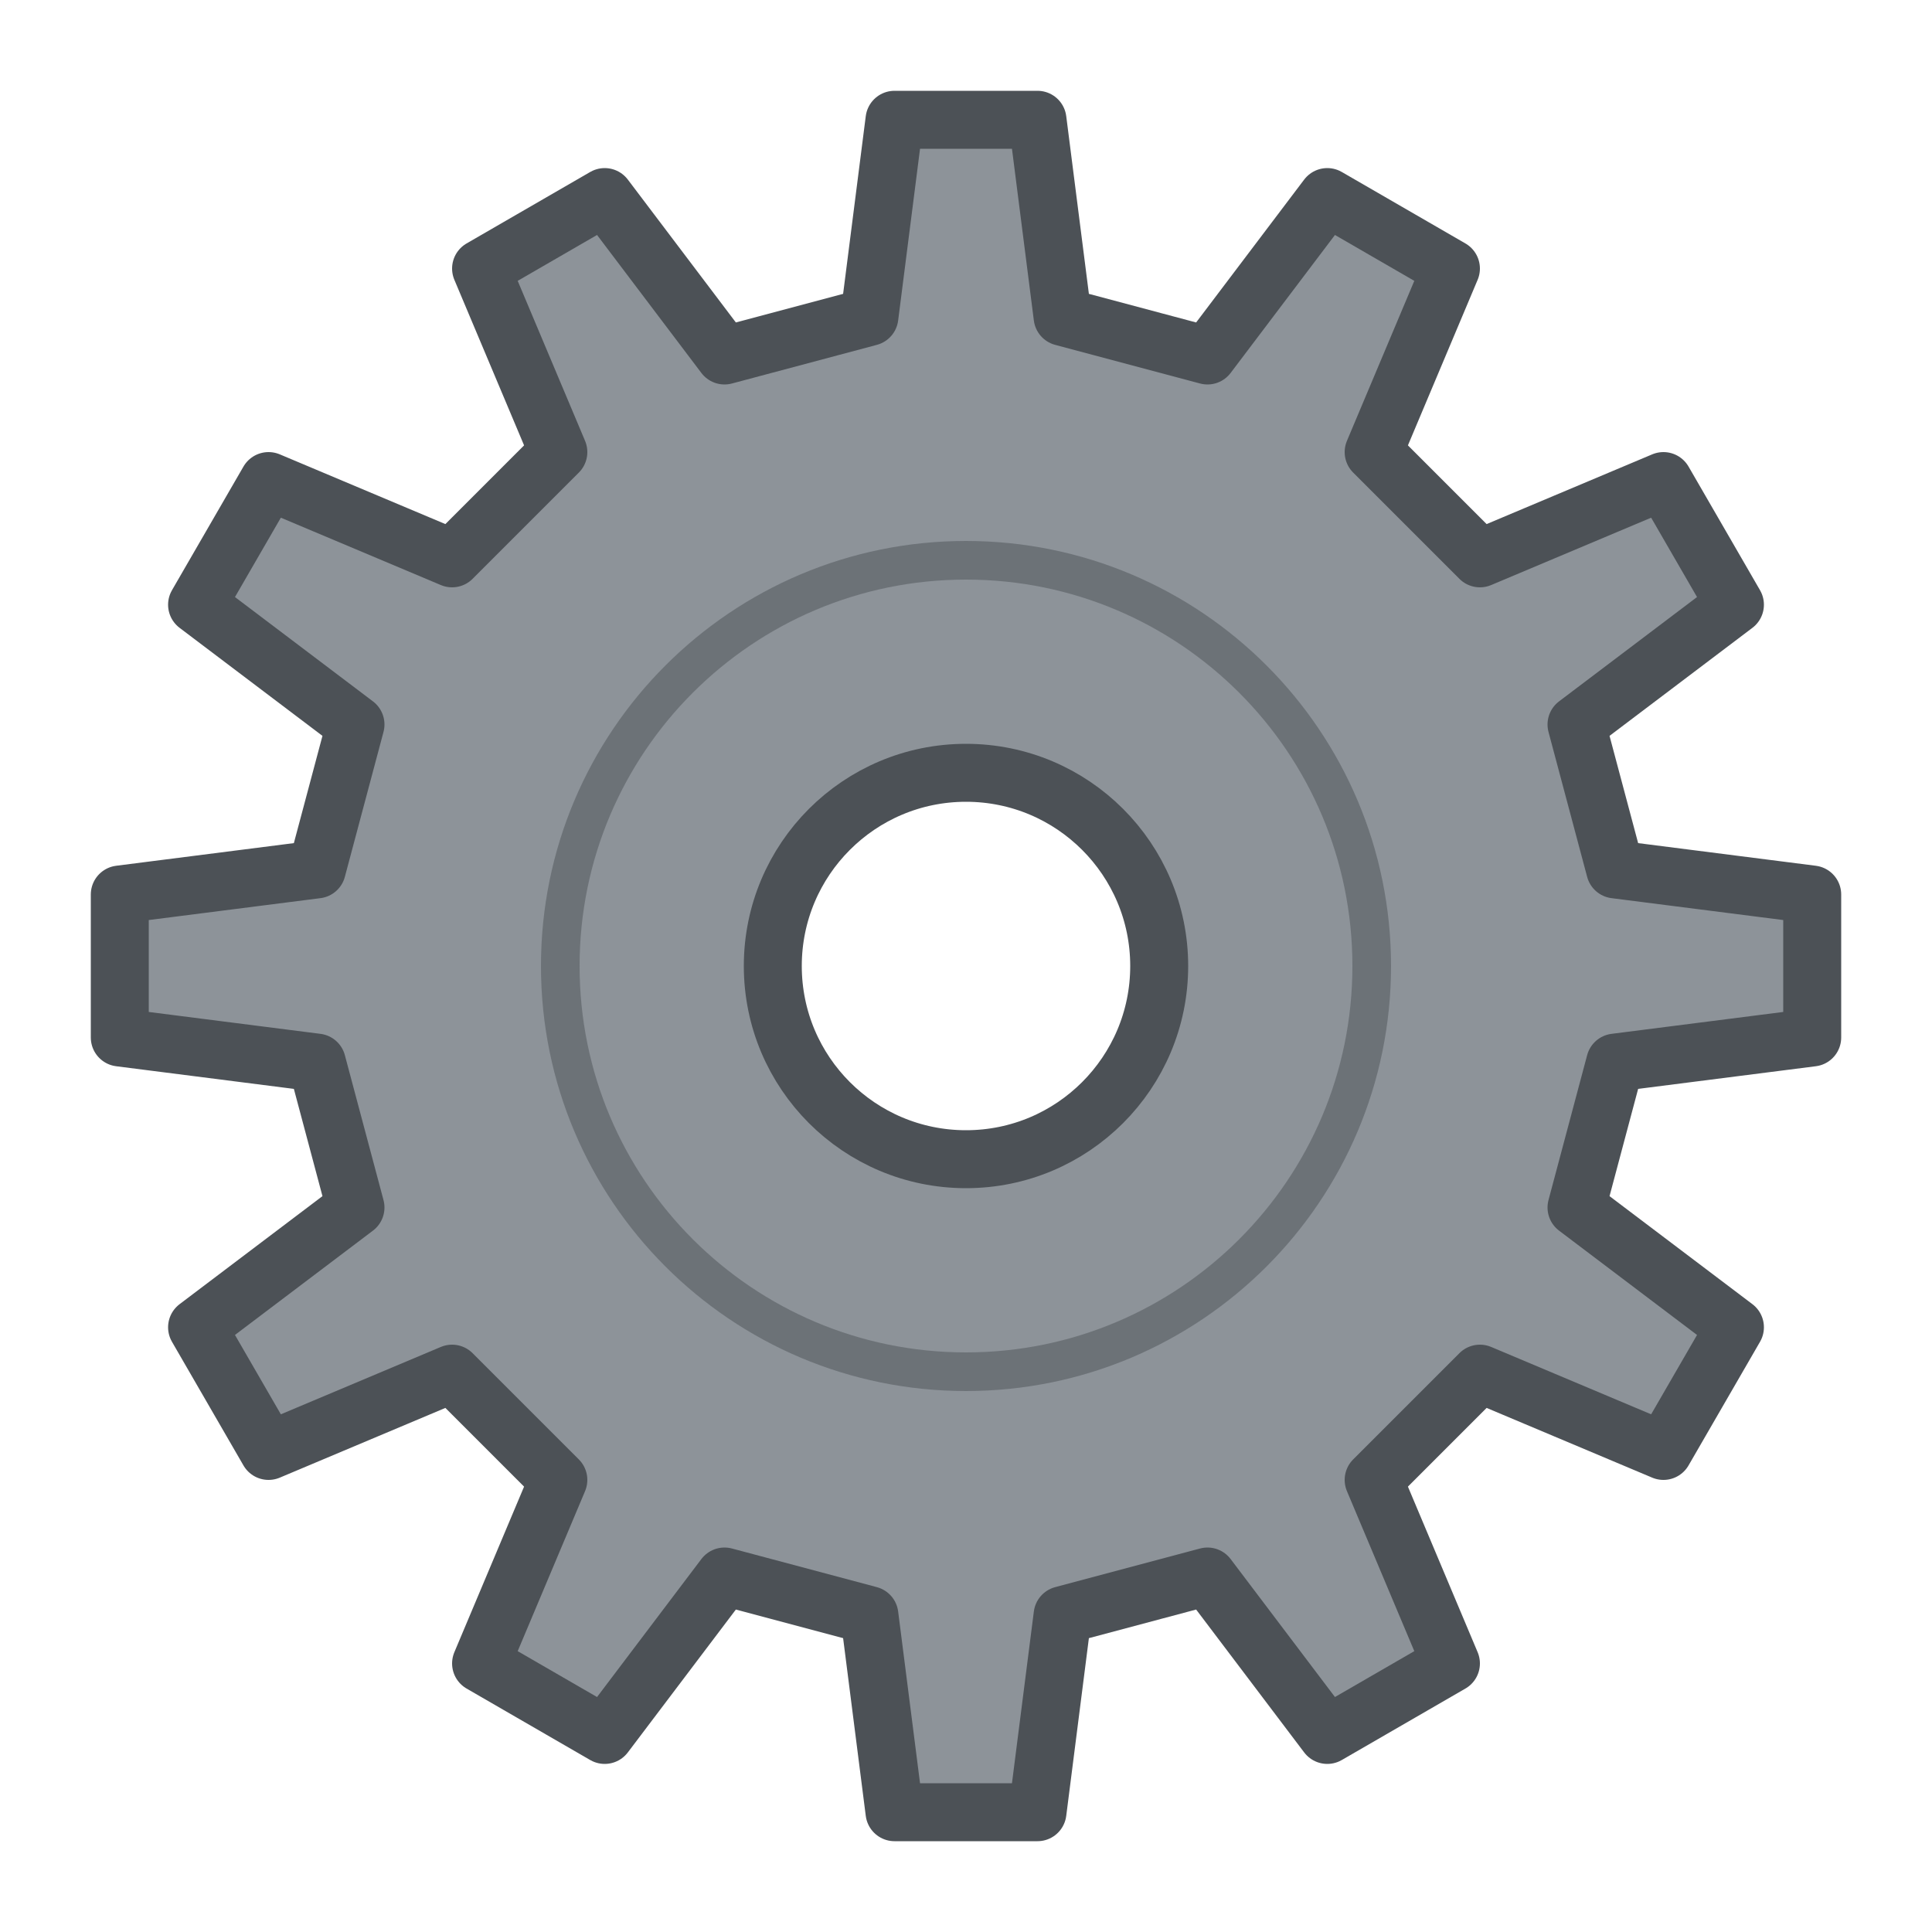
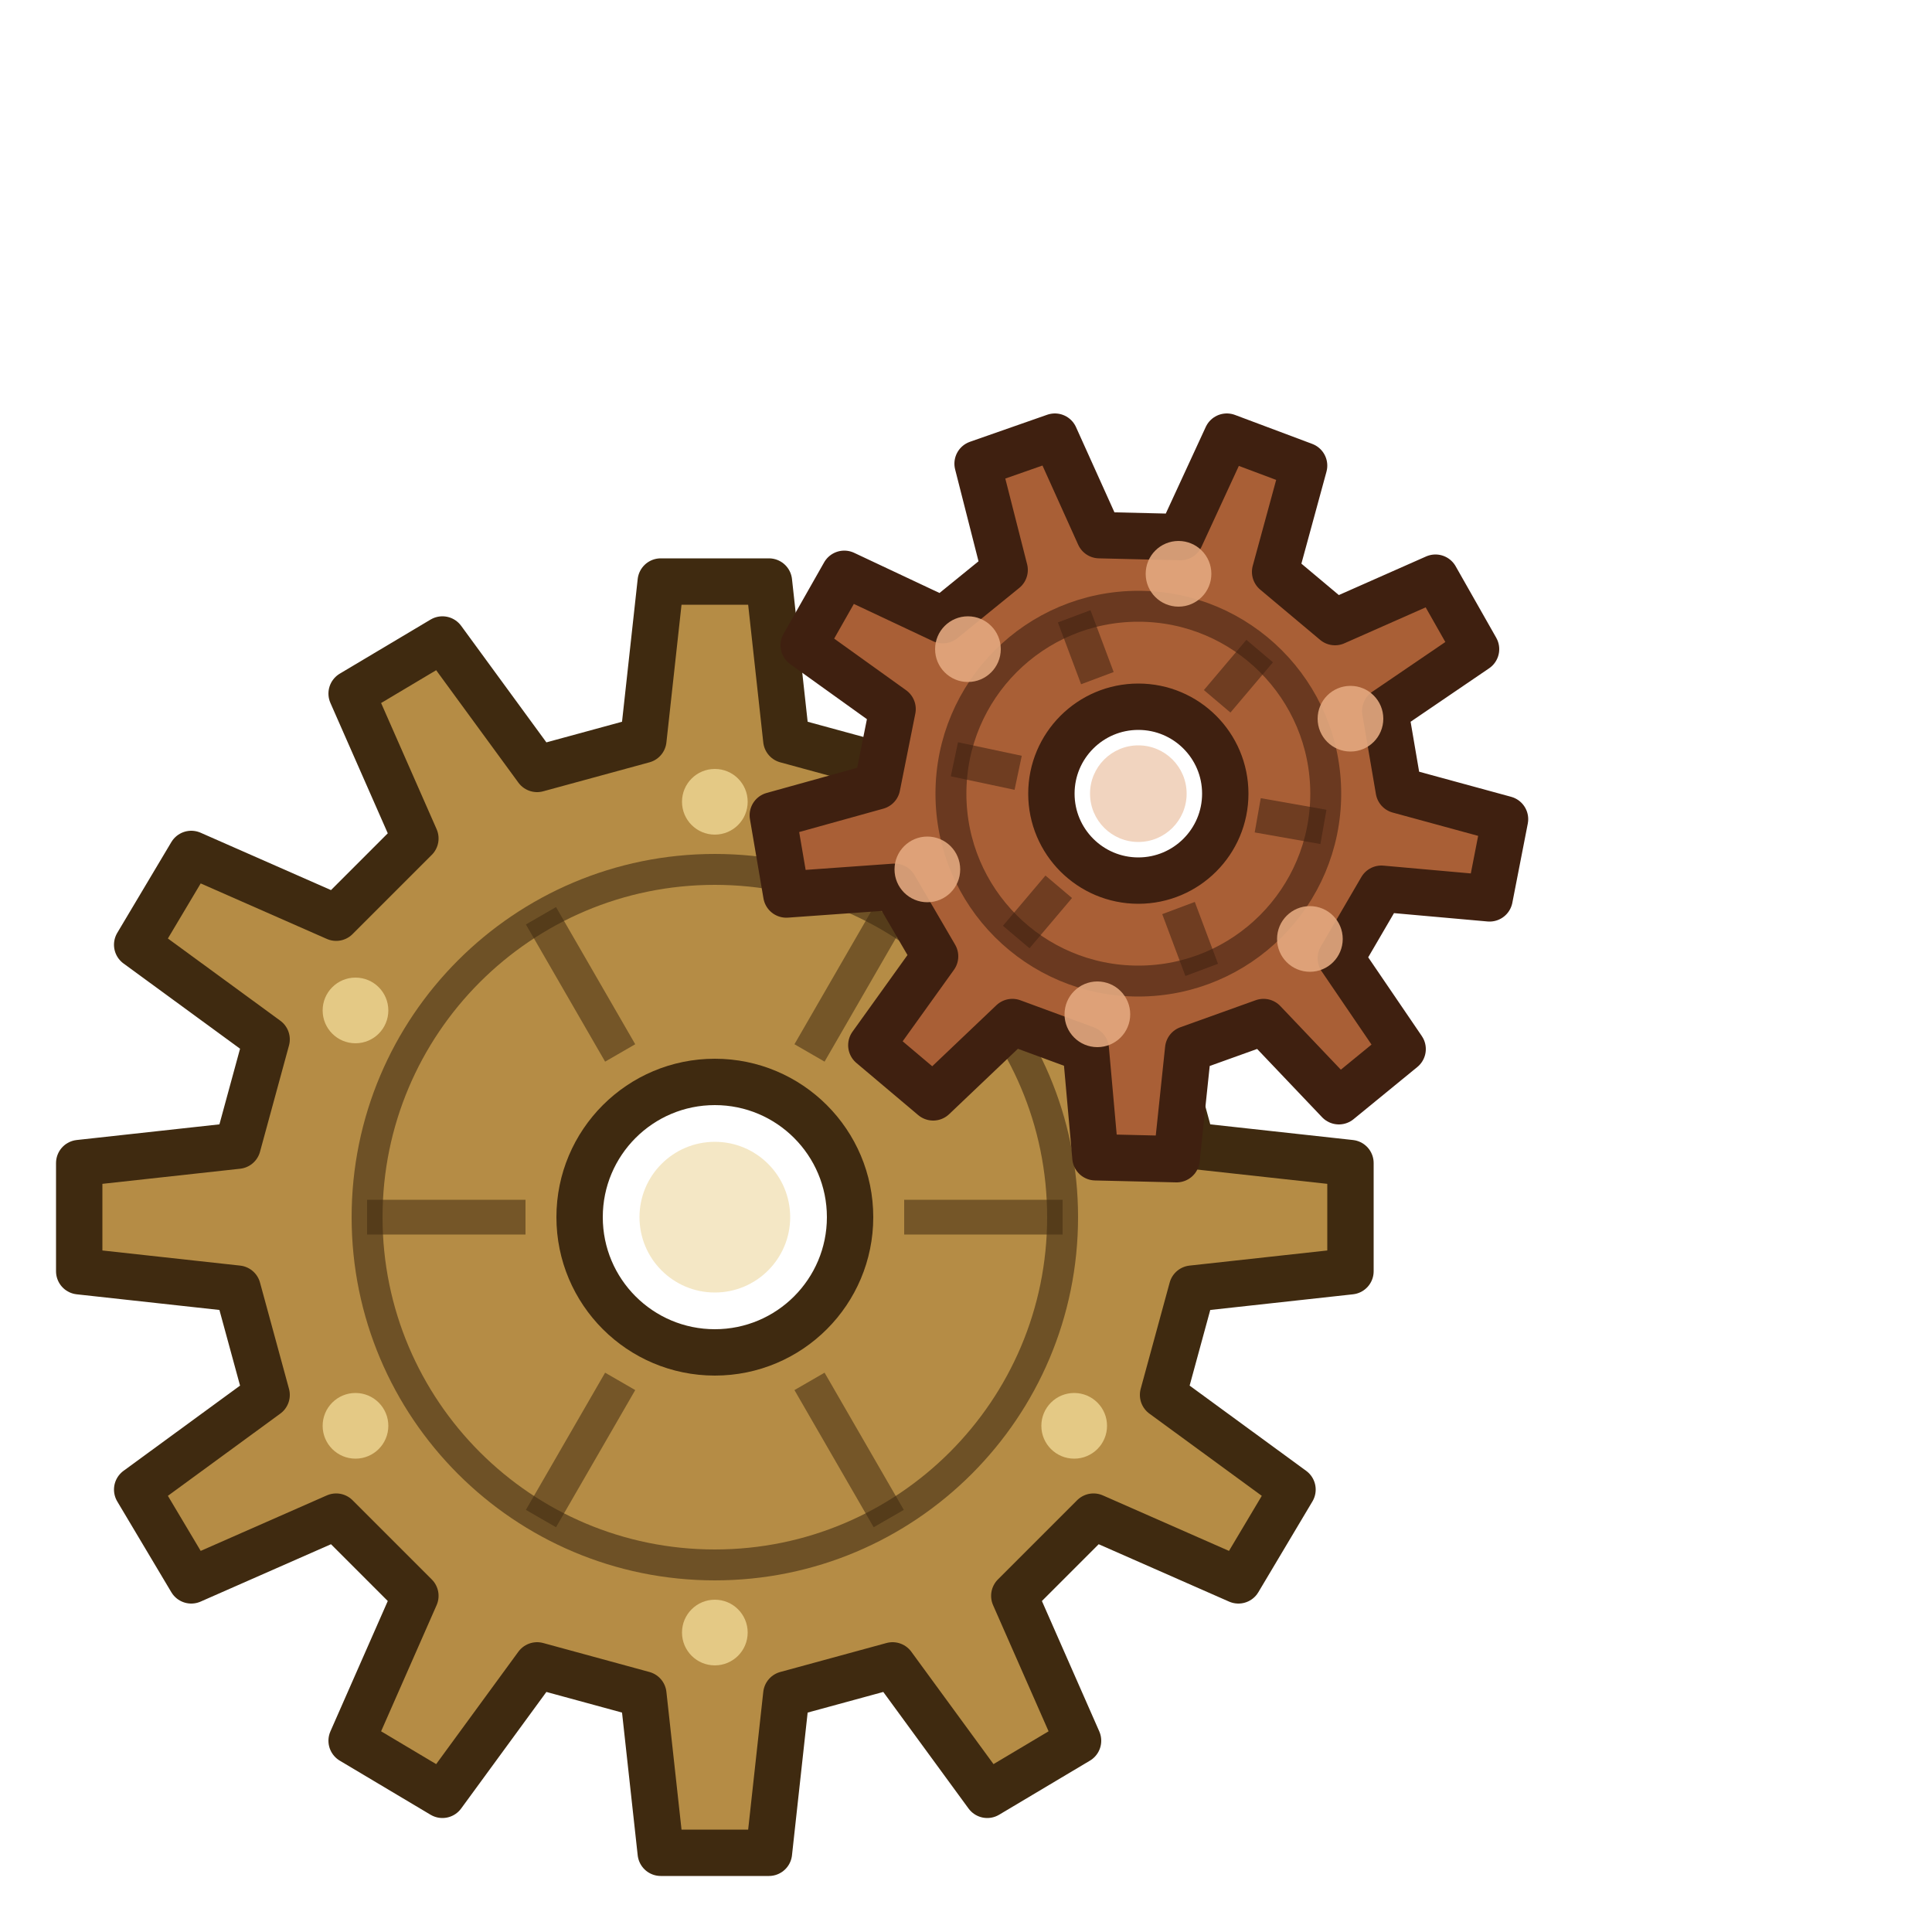
<svg xmlns="http://www.w3.org/2000/svg" viewBox="0 0 100 100" aria-hidden="true">
-   <path d="M83.6,45.0 L93.8,46.3 L93.8,53.7 L83.6,55.0 L81.6,62.5 L89.8,68.7 L86.1,75.1 L76.6,71.1 L71.1,76.6 L75.1,86.1 L68.7,89.8 L62.5,81.6 L55.0,83.6 L53.7,93.8 L46.3,93.8 L45.0,83.6 L37.5,81.6 L31.3,89.8 L24.9,86.1 L28.9,76.6 L23.4,71.1 L13.9,75.1 L10.2,68.7 L18.4,62.5 L16.4,55.0 L6.2,53.7 L6.2,46.3 L16.4,45.0 L18.4,37.5 L10.2,31.3 L13.9,24.9 L23.4,28.9 L28.9,23.4 L24.9,13.9 L31.3,10.2 L37.5,18.4 L45.0,16.4 L46.3,6.2 L53.7,6.2 L55.0,16.4 L62.5,18.4 L68.7,10.2 L75.1,13.9 L71.1,23.4 L76.6,28.9 L86.1,24.9 L89.8,31.3 L81.6,37.5 Z M60,50 A10,10 0 1 0 40,50 A10,10 0 1 0 60,50 Z" fill="#8d9399" fill-rule="evenodd" stroke="#4c5156" stroke-width="3" stroke-linejoin="round" />
-   <circle cx="50" cy="50" r="21" fill="none" stroke="#4c5156" stroke-width="2" opacity=".5" />
+   <path d="M61.7,59.3 L69.9,60.2 L69.9,65.8 L61.7,66.7 L60.2,72.2 L66.9,77.1 L64.1,81.8 L56.6,78.5 L52.5,82.6 L55.8,90.1 L51.1,92.9 L46.2,86.2 L40.7,87.7 L39.8,95.9 L34.2,95.9 L33.3,87.7 L27.8,86.2 L22.9,92.9 L18.2,90.1 L21.5,82.6 L17.4,78.5 L9.9,81.8 L7.1,77.1 L13.8,72.2 L12.3,66.7 L4.1,65.8 L4.1,60.2 L12.3,59.3 L13.8,53.8 L7.1,48.9 L9.9,44.2 L17.4,47.5 L21.5,43.4 L18.2,35.9 L22.9,33.1 L27.8,39.8 L33.3,38.3 L34.2,30.1 L39.8,30.1 L40.7,38.3 L46.2,39.8 L51.1,33.1 L55.8,35.9 L52.5,43.4 L56.6,47.5 L64.1,44.2 L66.9,48.9 L60.2,53.8 Z M44,63 A7,7 0 1 0 30,63 A7,7 0 1 0 44,63 Z" fill="#b58c45" fill-rule="evenodd" stroke="#3f2a10" stroke-width="2.4" stroke-linejoin="round" />
+   <circle cx="37" cy="63" r="18.0" fill="none" stroke="#3f2a10" stroke-width="1.6" opacity=".6" />
+   <line x1="46.8" y1="63.0" x2="55.0" y2="63.0" stroke="#3f2a10" stroke-width="1.8" opacity=".55" />
+   <line x1="41.9" y1="71.5" x2="46.0" y2="78.6" stroke="#3f2a10" stroke-width="1.8" opacity=".55" />
+   <line x1="32.1" y1="71.5" x2="28.0" y2="78.6" stroke="#3f2a10" stroke-width="1.8" opacity=".55" />
+   <line x1="27.2" y1="63.0" x2="19.0" y2="63.0" stroke="#3f2a10" stroke-width="1.8" opacity=".55" />
+   <line x1="32.1" y1="54.5" x2="28.0" y2="47.4" stroke="#3f2a10" stroke-width="1.8" opacity=".55" />
+   <line x1="41.9" y1="54.5" x2="46.0" y2="47.4" stroke="#3f2a10" stroke-width="1.8" opacity=".55" />
+   <circle cx="55.6" cy="73.8" r="1.7" fill="#e9cf8c" opacity=".9" />
+   <circle cx="37.0" cy="84.5" r="1.7" fill="#e9cf8c" opacity=".9" />
+   <circle cx="18.4" cy="73.8" r="1.7" fill="#e9cf8c" opacity=".9" />
+   <circle cx="18.4" cy="52.3" r="1.7" fill="#e9cf8c" opacity=".9" />
+   <circle cx="37.0" cy="41.5" r="1.7" fill="#e9cf8c" opacity=".9" />
+   <circle cx="55.6" cy="52.2" r="1.7" fill="#e9cf8c" opacity=".9" />
+   <circle cx="37" cy="63" r="3.9" fill="#e9cf8c" opacity=".5" />
+   <path d="M72.4,40.9 L77.9,42.4 L77.1,46.5 L71.5,46.0 L69.4,49.6 L72.6,54.3 L69.3,57.0 L65.4,52.9 L61.5,54.3 L60.9,60.0 L56.7,59.9 L56.2,54.3 L52.4,52.9 L48.3,56.8 L45.1,54.1 L48.4,49.5 L46.3,45.9 L40.7,46.3 L40.0,42.2 L45.4,40.7 L46.2,36.7 L41.6,33.4 L43.7,29.7 L48.8,32.1 L52.0,29.5 L50.6,24.0 L54.6,22.6 L56.9,27.7 L61.1,27.8 L63.5,22.6 L67.5,24.1 L66.0,29.6 L69.1,32.2 L74.3,29.9 L76.4,33.6 L71.7,36.8 Z M63.42,41.08 A4.5,4.5 0 1 0 54.42,41.08 A4.5,4.5 0 1 0 63.42,41.08 Z" fill="#a95f36" fill-rule="evenodd" stroke="#3f2010" stroke-width="2.4" stroke-linejoin="round" />
+   <circle cx="58.92" cy="41.08" r="9.7" fill="none" stroke="#3f2010" stroke-width="1.6" opacity=".6" />
+   <line x1="65.1" y1="42.2" x2="68.5" y2="42.8" stroke="#3f2010" stroke-width="1.8" opacity=".55" />
+   <line x1="61.0" y1="47.0" x2="62.2" y2="50.2" stroke="#3f2010" stroke-width="1.8" opacity=".55" />
+   <line x1="54.8" y1="45.9" x2="52.6" y2="48.5" stroke="#3f2010" stroke-width="1.8" opacity=".55" />
+   <line x1="52.7" y1="40.0" x2="49.4" y2="39.3" stroke="#3f2010" stroke-width="1.8" opacity=".55" />
+   <line x1="56.8" y1="35.1" x2="55.6" y2="31.9" stroke="#3f2010" stroke-width="1.8" opacity=".55" />
+   <line x1="63.0" y1="36.3" x2="65.2" y2="33.7" stroke="#3f2010" stroke-width="1.8" opacity=".55" />
+   <circle cx="67.8" cy="48.6" r="1.7" fill="#e3a97f" opacity=".9" />
+   <circle cx="56.8" cy="52.5" r="1.7" fill="#e3a97f" opacity=".9" />
+   <circle cx="48.0" cy="45.0" r="1.7" fill="#e3a97f" opacity=".9" />
+   <circle cx="50.1" cy="33.6" r="1.7" fill="#e3a97f" opacity=".9" />
+   <circle cx="61.0" cy="29.7" r="1.7" fill="#e3a97f" opacity=".9" />
+   <circle cx="69.9" cy="37.2" r="1.7" fill="#e3a97f" opacity=".9" />
+   <circle cx="58.92" cy="41.08" r="2.5" fill="#e3a97f" opacity=".5" />
</svg>
